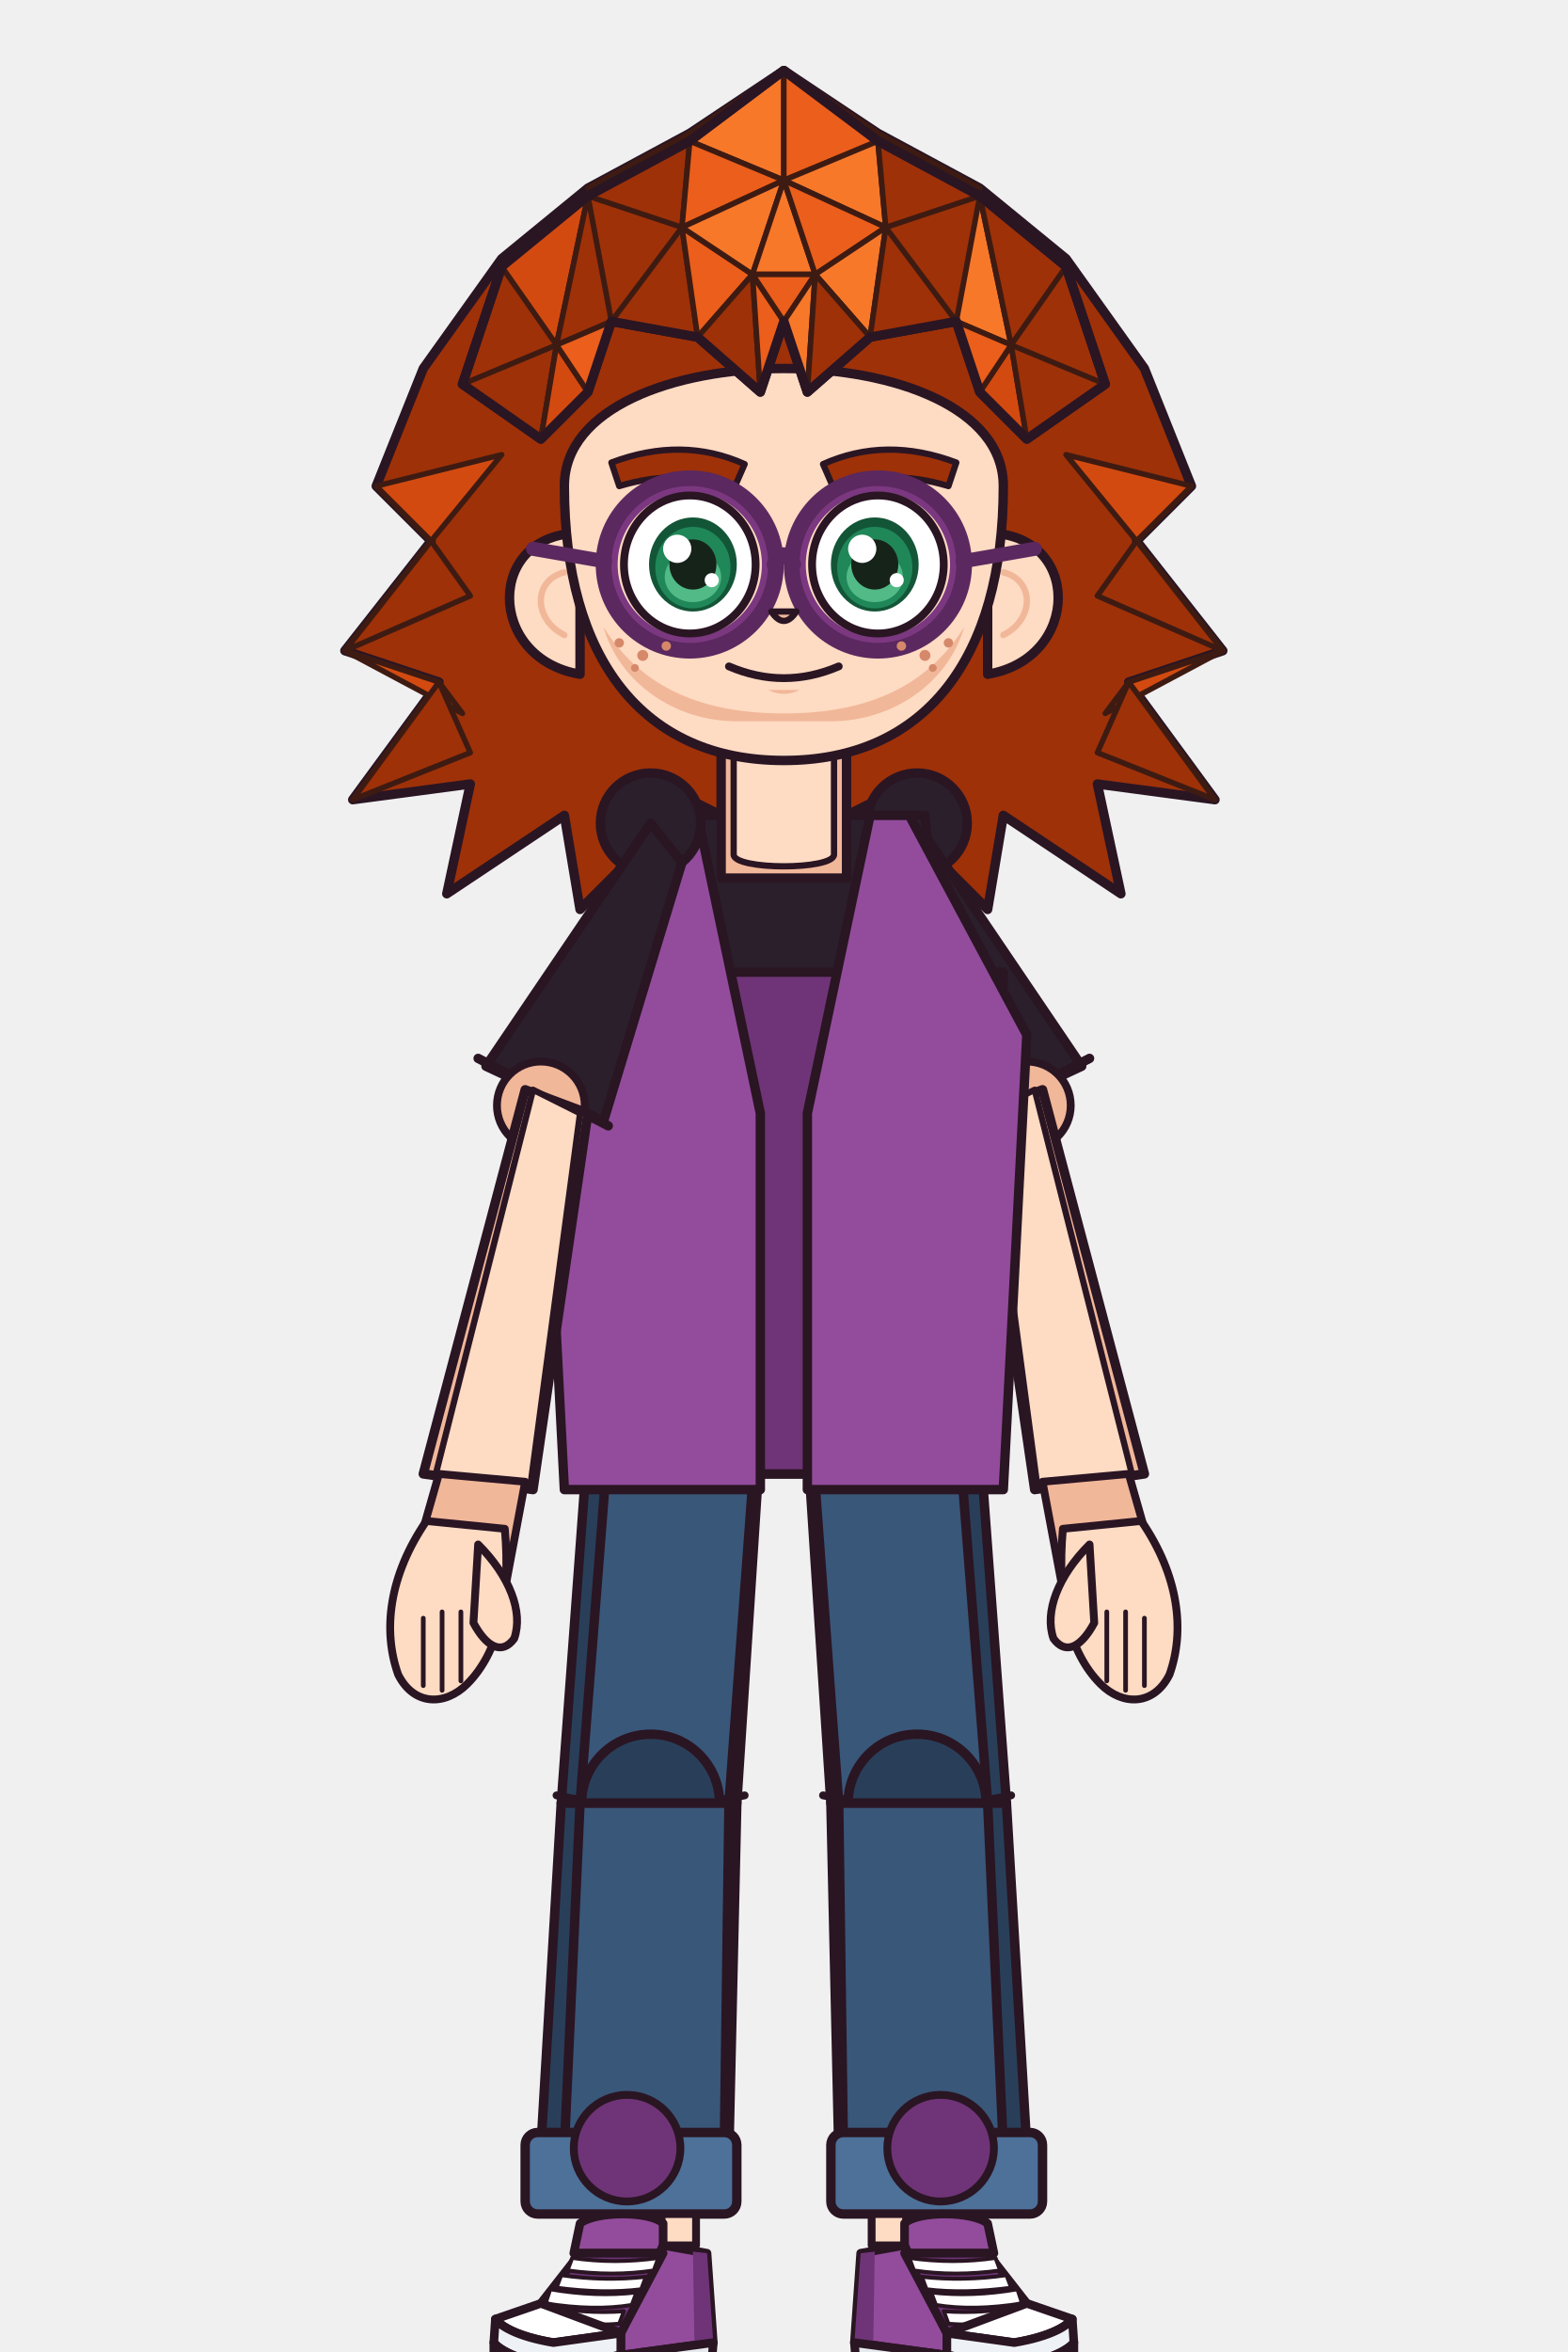
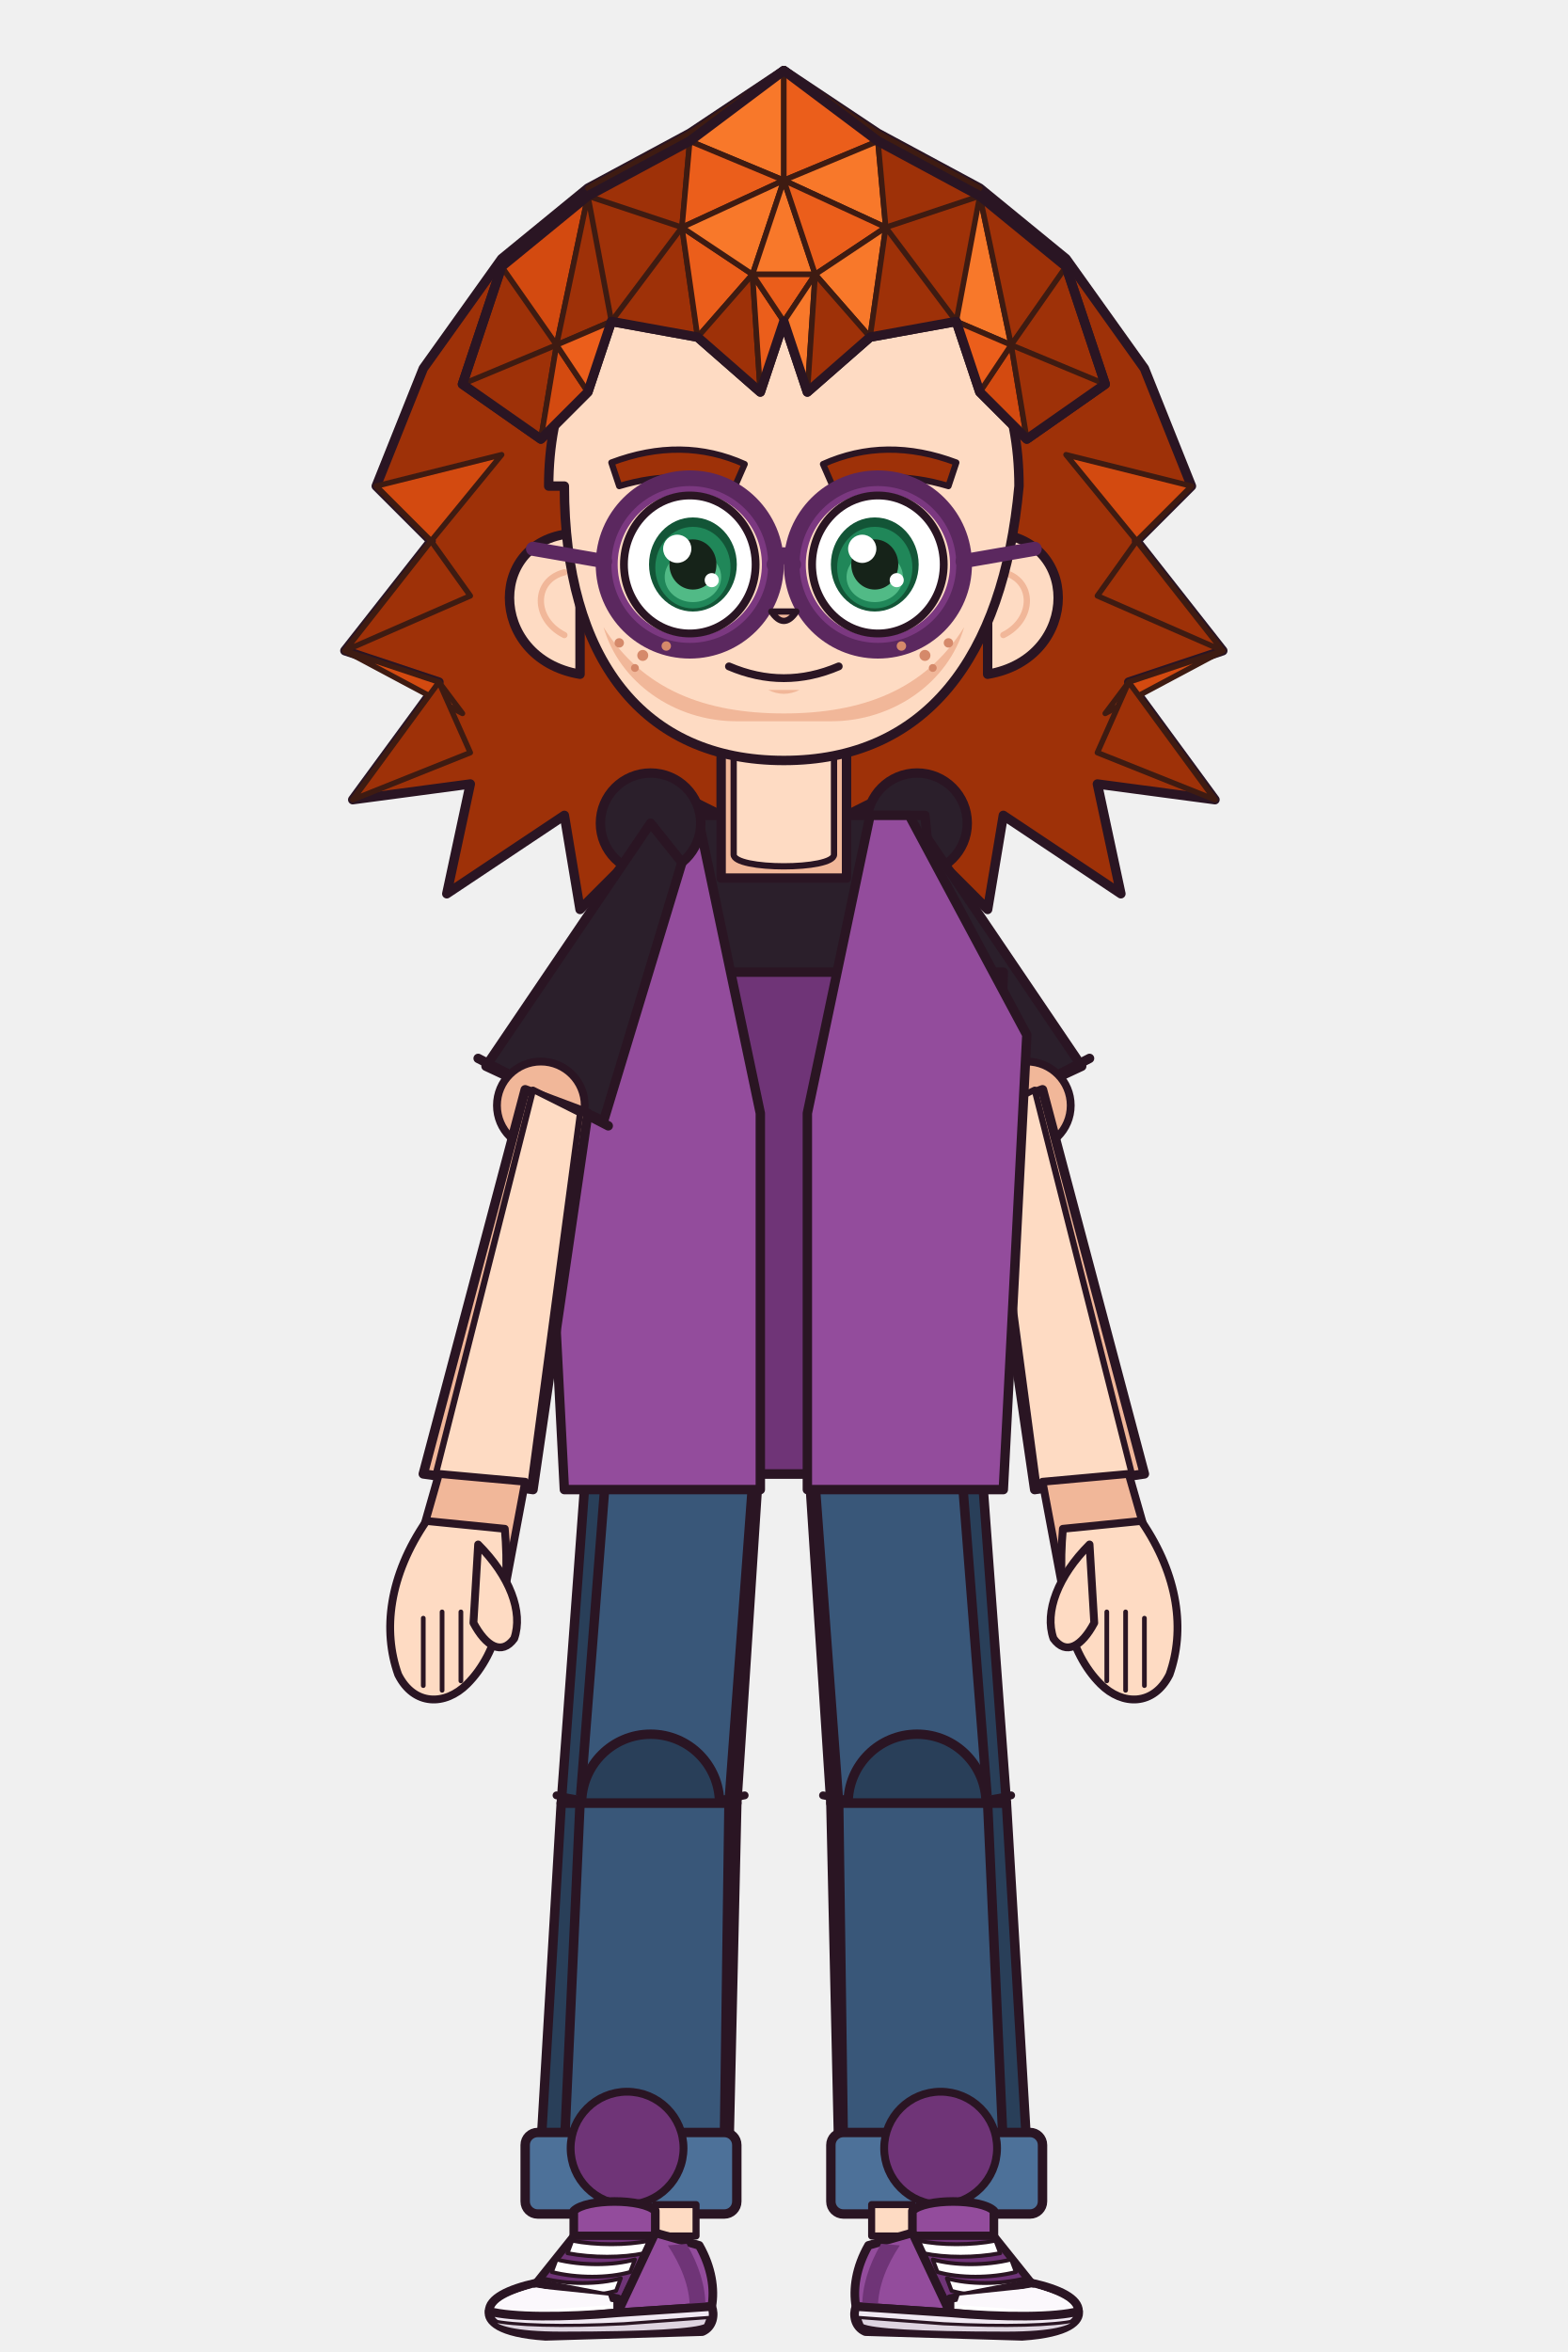
<svg xmlns="http://www.w3.org/2000/svg" viewBox="0 0 1000 1500" width="1000" height="1500">
  <rect width="1000" height="1500" fill="none" />
  <g id="character_root">
    <g id="fk_head_back" transform="rotate(0.0, 500, 520)">
      <g id="layer_head_back">
        <path fill="#9e3108" stroke="#2a1523" stroke-width="6" stroke-linecap="round" stroke-linejoin="round" d="M500 45 L440 85 L375 120 L320 165 L270 235 L240 310 L275 345 L220 415 L280 435 L225 510 L300 500 L285 570 L360 520 L370 580 L440 510 L500 540 L560 510 L630 580 L640 520 L715 570 L700 500 L775 510 L720 435 L780 415 L725 345 L760 310 L730 235 L680 165 L625 120 L560 85 Z" />
        <polygon points="240,310 275,345 320,290" fill="#d34a10" stroke="#3e1b12" stroke-width="3.5" stroke-linejoin="round" />
        <polygon points="275,345 220,415 300,380" fill="#9e3108" stroke="#3e1b12" stroke-width="3.5" stroke-linejoin="round" />
        <polygon points="220,415 280,435 295,455" fill="#d34a10" stroke="#3e1b12" stroke-width="3.5" stroke-linejoin="round" />
        <polygon points="280,435 225,510 300,480" fill="#9e3108" stroke="#3e1b12" stroke-width="3.5" stroke-linejoin="round" />
        <polygon points="760,310 725,345 680,290" fill="#d34a10" stroke="#3e1b12" stroke-width="3.5" stroke-linejoin="round" />
        <polygon points="725,345 780,415 700,380" fill="#9e3108" stroke="#3e1b12" stroke-width="3.5" stroke-linejoin="round" />
        <polygon points="780,415 720,435 705,455" fill="#d34a10" stroke="#3e1b12" stroke-width="3.5" stroke-linejoin="round" />
        <polygon points="720,435 775,510 700,480" fill="#9e3108" stroke="#3e1b12" stroke-width="3.5" stroke-linejoin="round" />
        <polygon points="500,45 440,85 500,140" fill="#eb5e1b" stroke="#3e1b12" stroke-width="3.5" stroke-linejoin="round" />
        <polygon points="500,45 500,140 560,85" fill="#f8782a" stroke="#3e1b12" stroke-width="3.5" stroke-linejoin="round" />
        <polygon points="440,85 375,120 440,165" fill="#9e3108" stroke="#3e1b12" stroke-width="3.5" stroke-linejoin="round" />
        <polygon points="440,85 440,165 500,140" fill="#d34a10" stroke="#3e1b12" stroke-width="3.5" stroke-linejoin="round" />
        <polygon points="560,85 500,140 560,165" fill="#d34a10" stroke="#3e1b12" stroke-width="3.5" stroke-linejoin="round" />
        <polygon points="560,85 625,120 560,165" fill="#9e3108" stroke="#3e1b12" stroke-width="3.5" stroke-linejoin="round" />
      </g>
    </g>
    <g id="fk_leg_r" transform="rotate(0.0, 565, 930)">
      <g id="layer_leg_upper_right">
        <circle cx="565" cy="930" r="48" fill="#293f59" stroke="#2a1523" stroke-width="6" />
        <path fill="#293f59" stroke="#2a1523" stroke-width="6" stroke-linecap="round" stroke-linejoin="round" d="M515 920 L530 1150 L642 1150 L625 920 Z" />
        <path fill="#395779" stroke="#2a1523" stroke-width="6" stroke-linecap="round" stroke-linejoin="round" d="M518 920 L535 1150 L630 1150 L612 920 Z" />
        <path fill="#293f59" stroke="#2a1523" stroke-width="5" stroke-linecap="round" d="M525 1145 Q585 1158 645 1145" />
      </g>
      <g id="fk_leg_lower_r" transform="rotate(0.0, 585, 1150)">
        <g id="layer_leg_lower_right">
          <circle cx="585" cy="1150" r="44" fill="#293f59" stroke="#2a1523" stroke-width="6" />
          <path fill="#293f59" stroke="#2a1523" stroke-width="6" stroke-linecap="round" stroke-linejoin="round" d="M530 1150 L535 1370 L655 1370 L642 1150 Z" />
          <path fill="#395779" stroke="#2a1523" stroke-width="6" stroke-linecap="round" stroke-linejoin="round" d="M535 1150 L538 1370 L640 1370 L630 1150 Z" />
          <rect x="530" y="1360" width="135" height="52" rx="8" fill="#4d7199" stroke="#2a1523" stroke-width="6" />
        </g>
        <g id="fk_shoe_r" transform="rotate(0.0, 600, 1380)">
          <g id="layer_shoe_right">
-             <circle cx="600" cy="1370" r="34" fill="#6f3477" stroke="#2a1523" stroke-width="5" />
-             <path fill="#fedbc3" stroke="#2a1523" stroke-width="5" stroke-linecap="round" stroke-linejoin="round" d="M578 1412 L556 1412 L556 1432 L578 1432 Z" />
-             <path fill="#934c9c" stroke="#2a1523" stroke-width="5.5" stroke-linecap="round" stroke-linejoin="round" d="M630 1418 C620 1410 585 1410 577 1418 L577 1437 L634 1437 Z" />
-             <path fill="#934c9c" stroke="#2a1523" stroke-width="5.5" stroke-linecap="round" stroke-linejoin="round" d="M577 1432 L549 1437 L545 1494 L604 1502 L604 1488 Z" />
-             <path fill="#6f3477" d="M558 1436 L549 1437 L545 1494 L557 1497 Z" />
-             <path fill="#6f3477" stroke="#2a1523" stroke-width="5.5" stroke-linecap="round" stroke-linejoin="round" d="M630 1437 L577 1437 L604 1488 L655 1469 Z" />
-             <path fill="#ffffff" stroke="#2a1523" stroke-width="2.5" stroke-linejoin="round" d="M635 1440 Q608 1444 580 1440 L583 1448 Q609 1452 638 1448 Z" />
-             <path fill="#ffffff" stroke="#2a1523" stroke-width="2.5" stroke-linejoin="round" d="M642 1451 Q614 1455 588 1452 L591 1460 Q615 1463 645 1459 Z" />
-             <path fill="#ffffff" stroke="#2a1523" stroke-width="2.5" stroke-linejoin="round" d="M649 1460 Q620 1465 594 1462 L597 1470 Q621 1474 652 1469 Z" />
-             <path fill="#ffffff" stroke="#2a1523" stroke-width="2.5" stroke-linejoin="round" d="M656 1470 Q628 1476 602 1474 L605 1482 Q629 1484 659 1478 Z" />
-             <path fill="#ffffff" stroke="#2a1523" stroke-width="5.5" stroke-linecap="round" stroke-linejoin="round" d="M655 1469 L604 1488 L647 1494 C671 1490 681 1483 684 1479 Z" />
-             <path fill="#eef2f6" stroke="#2a1523" stroke-width="5.5" stroke-linecap="round" stroke-linejoin="round" d="M684 1479 C681 1483 671 1490 647 1494 L604 1488 L604 1502 L647 1509 C671 1505 682 1498 685 1494 Z" />
-             <path fill="#f0e8f2" stroke="#2a1523" stroke-width="5.5" stroke-linecap="round" stroke-linejoin="round" d="M685 1494 C682 1498 671 1505 647 1509 L604 1502 L604 1526 L655 1533 C674 1530 684 1520 685 1508 Z" />
-             <path fill="#e6eaef" stroke="#2a1523" stroke-width="5.5" stroke-linecap="round" stroke-linejoin="round" d="M604 1502 L545 1494 L546 1506 L590 1530 L604 1526 Z" />
-             <line x1="604" y1="1502" x2="604" y2="1526" stroke="#2a1523" stroke-width="4.5" stroke-linecap="round" />
+             <circle cx="600" cy="1370" r="36" fill="#6f3477" stroke="#2a1523" stroke-width="5" />
+             <path fill="#fedbc3" stroke="#2a1523" stroke-width="4.5" stroke-linecap="round" stroke-linejoin="round" d="M582 1406 L556 1406 L556 1426 L582 1426 Z" />
+             <path fill="#934c9c" stroke="#2a1523" stroke-width="5.5" stroke-linecap="round" stroke-linejoin="round" d="M634 1410 C626 1402 590 1402 582 1410 L582 1426 L634 1426 Z" />
+             <path fill="#6f3477" stroke="#2a1523" stroke-width="5" stroke-linecap="round" stroke-linejoin="round" d="M634 1426 L582 1426 L606 1474 L658 1456 Z" />
+             <path fill="#ffffff" stroke="#2a1523" stroke-width="2.5" stroke-linejoin="round" d="M635 1429 C620 1432 600 1432 586 1429 L589 1437 C603 1440 622 1440 638 1437 Z" />
+             <path fill="#ffffff" stroke="#2a1523" stroke-width="2.5" stroke-linejoin="round" d="M645 1441 C629 1445 609 1445 595 1441 L598 1449 C612 1453 632 1453 648 1449 Z" />
+             <path fill="#ffffff" stroke="#2a1523" stroke-width="2.5" stroke-linejoin="round" d="M654 1453 C638 1457 618 1457 604 1453 L607 1461 C621 1465 641 1465 657 1461 Z" />
+             <path fill="#934c9c" stroke="#2a1523" stroke-width="5.5" stroke-linecap="round" stroke-linejoin="round" d="M582 1424 L554 1432 C546 1446 544 1460 546 1471 L606 1475 L582 1424 Z" />
+             <path fill="#6f3477" d="M562 1431 C554 1445 550 1458 550 1471 L560 1472 C560 1458 566 1444 574 1432 Z" />
+             <path fill="#ffffff" stroke="#2a1523" stroke-width="5.5" stroke-linecap="round" stroke-linejoin="round" d="M658 1456 C676 1460 688 1466 688 1474 C688 1478 678 1481 650 1479 L606 1475 L606 1466 Z" />
+             <path fill="#fbf8fc" d="M660 1459 C674 1463 684 1468 684 1474 L652 1473 L610 1470 L612 1464 Z" />
+             <path fill="#f0e8f2" stroke="#2a1523" stroke-width="5.5" stroke-linecap="round" stroke-linejoin="round" d="M688 1474 C689 1480 682 1488 652 1490 L552 1487 C545 1484 544 1476 546 1471 L606 1475 C640 1478 674 1478 688 1474 Z" />
+             <path fill="#ded4e0" stroke="#2a1523" stroke-width="2" stroke-linejoin="round" d="M686 1480 C672 1483 642 1484 602 1482 L548 1478 L550 1483 C556 1486 585 1488 642 1488 C672 1488 684 1484 686 1480 Z" />
          </g>
        </g>
      </g>
    </g>
    <g id="fk_leg_l" transform="rotate(0.0, 435, 930)">
      <g id="layer_leg_upper_left">
        <circle cx="435" cy="930" r="48" fill="#293f59" stroke="#2a1523" stroke-width="6" />
        <path fill="#293f59" stroke="#2a1523" stroke-width="6" stroke-linecap="round" stroke-linejoin="round" d="M375 920 L358 1150 L470 1150 L485 920 Z" />
        <path fill="#395779" stroke="#2a1523" stroke-width="6" stroke-linecap="round" stroke-linejoin="round" d="M388 920 L370 1150 L465 1150 L482 920 Z" />
        <path fill="#293f59" stroke="#2a1523" stroke-width="5" stroke-linecap="round" d="M355 1145 Q415 1158 475 1145" />
      </g>
      <g id="fk_leg_lower_l" transform="rotate(0.0, 415, 1150)">
        <g id="layer_leg_lower_left">
          <circle cx="415" cy="1150" r="44" fill="#293f59" stroke="#2a1523" stroke-width="6" />
          <path fill="#293f59" stroke="#2a1523" stroke-width="6" stroke-linecap="round" stroke-linejoin="round" d="M358 1150 L345 1370 L465 1370 L470 1150 Z" />
          <path fill="#395779" stroke="#2a1523" stroke-width="6" stroke-linecap="round" stroke-linejoin="round" d="M370 1150 L360 1370 L462 1370 L465 1150 Z" />
          <rect x="335" y="1360" width="135" height="52" rx="8" fill="#4d7199" stroke="#2a1523" stroke-width="6" />
        </g>
        <g id="fk_shoe_l" transform="rotate(0.0, 400, 1380)">
          <g id="layer_shoe_left">
-             <circle cx="400" cy="1370" r="34" fill="#6f3477" stroke="#2a1523" stroke-width="5" />
-             <path fill="#fedbc3" stroke="#2a1523" stroke-width="5" stroke-linecap="round" stroke-linejoin="round" d="M422 1412 L444 1412 L444 1432 L422 1432 Z" />
-             <path fill="#934c9c" stroke="#2a1523" stroke-width="5.5" stroke-linecap="round" stroke-linejoin="round" d="M370 1418 C380 1410 415 1410 423 1418 L423 1437 L366 1437 Z" />
-             <path fill="#934c9c" stroke="#2a1523" stroke-width="5.5" stroke-linecap="round" stroke-linejoin="round" d="M423 1432 L451 1437 L455 1494 L396 1502 L396 1488 Z" />
-             <path fill="#6f3477" d="M442 1436 L451 1437 L455 1494 L443 1497 Z" />
-             <path fill="#6f3477" stroke="#2a1523" stroke-width="5.5" stroke-linecap="round" stroke-linejoin="round" d="M370 1437 L423 1437 L396 1488 L345 1469 Z" />
-             <path fill="#ffffff" stroke="#2a1523" stroke-width="2.5" stroke-linejoin="round" d="M365 1440 Q392 1444 420 1440 L417 1448 Q391 1452 362 1448 Z" />
-             <path fill="#ffffff" stroke="#2a1523" stroke-width="2.5" stroke-linejoin="round" d="M358 1451 Q386 1455 412 1452 L409 1460 Q385 1463 355 1459 Z" />
-             <path fill="#ffffff" stroke="#2a1523" stroke-width="2.5" stroke-linejoin="round" d="M351 1460 Q380 1465 406 1462 L403 1470 Q379 1474 348 1469 Z" />
-             <path fill="#ffffff" stroke="#2a1523" stroke-width="2.5" stroke-linejoin="round" d="M344 1470 Q372 1476 398 1474 L395 1482 Q371 1484 341 1478 Z" />
-             <path fill="#ffffff" stroke="#2a1523" stroke-width="5.5" stroke-linecap="round" stroke-linejoin="round" d="M345 1469 L396 1488 L353 1494 C329 1490 319 1483 316 1479 Z" />
-             <path fill="#eef2f6" stroke="#2a1523" stroke-width="5.5" stroke-linecap="round" stroke-linejoin="round" d="M316 1479 C319 1483 329 1490 353 1494 L396 1488 L396 1502 L353 1509 C329 1505 318 1498 315 1494 Z" />
-             <path fill="#f0e8f2" stroke="#2a1523" stroke-width="5.5" stroke-linecap="round" stroke-linejoin="round" d="M315 1494 C318 1498 329 1505 353 1509 L396 1502 L396 1526 L345 1533 C326 1530 316 1520 315 1508 Z" />
-             <path fill="#e6eaef" stroke="#2a1523" stroke-width="5.5" stroke-linecap="round" stroke-linejoin="round" d="M396 1502 L455 1494 L454 1506 L410 1530 L396 1526 Z" />
-             <line x1="396" y1="1502" x2="396" y2="1526" stroke="#2a1523" stroke-width="4.5" stroke-linecap="round" />
+             <circle cx="400" cy="1370" r="36" fill="#6f3477" stroke="#2a1523" stroke-width="5" />
+             <path fill="#fedbc3" stroke="#2a1523" stroke-width="4.5" stroke-linecap="round" stroke-linejoin="round" d="M418 1406 L444 1406 L444 1426 L418 1426 Z" />
+             <path fill="#934c9c" stroke="#2a1523" stroke-width="5.5" stroke-linecap="round" stroke-linejoin="round" d="M366 1410 C374 1402 410 1402 418 1410 L418 1426 L366 1426 Z" />
+             <path fill="#6f3477" stroke="#2a1523" stroke-width="5" stroke-linecap="round" stroke-linejoin="round" d="M366 1426 L418 1426 L394 1474 L342 1456 Z" />
+             <path fill="#ffffff" stroke="#2a1523" stroke-width="2.5" stroke-linejoin="round" d="M365 1429 C380 1432 400 1432 414 1429 L411 1437 C397 1440 378 1440 362 1437 Z" />
+             <path fill="#ffffff" stroke="#2a1523" stroke-width="2.5" stroke-linejoin="round" d="M355 1441 C371 1445 391 1445 405 1441 L402 1449 C388 1453 368 1453 352 1449 Z" />
+             <path fill="#ffffff" stroke="#2a1523" stroke-width="2.5" stroke-linejoin="round" d="M346 1453 C362 1457 382 1457 396 1453 L393 1461 C379 1465 359 1465 343 1461 Z" />
+             <path fill="#934c9c" stroke="#2a1523" stroke-width="5.5" stroke-linecap="round" stroke-linejoin="round" d="M418 1424 L446 1432 C454 1446 456 1460 454 1471 L394 1475 L418 1424 Z" />
+             <path fill="#6f3477" d="M438 1431 C446 1445 450 1458 450 1471 L440 1472 C440 1458 434 1444 426 1432 Z" />
+             <path fill="#ffffff" stroke="#2a1523" stroke-width="5.5" stroke-linecap="round" stroke-linejoin="round" d="M342 1456 C324 1460 312 1466 312 1474 C312 1478 322 1481 350 1479 L394 1475 L394 1466 Z" />
+             <path fill="#fbf8fc" d="M340 1459 C326 1463 316 1468 316 1474 L348 1473 L390 1470 L388 1464 Z" />
+             <path fill="#f0e8f2" stroke="#2a1523" stroke-width="5.5" stroke-linecap="round" stroke-linejoin="round" d="M312 1474 C311 1480 318 1488 348 1490 L448 1487 C455 1484 456 1476 454 1471 L394 1475 C360 1478 326 1478 312 1474 Z" />
+             <path fill="#ded4e0" stroke="#2a1523" stroke-width="2" stroke-linejoin="round" d="M314 1480 C328 1483 358 1484 398 1482 L452 1478 L450 1483 C444 1486 415 1488 358 1488 C328 1488 316 1484 314 1480 Z" />
          </g>
        </g>
      </g>
    </g>
    <g id="fk_arm_r" transform="rotate(0.0, 585, 525)">
      <g id="layer_arm_upper_right">
        <circle cx="585" cy="525" r="32" fill="#2b1f2b" stroke="#2a1523" stroke-width="6" />
        <path fill="#2b1f2b" stroke="#2a1523" stroke-width="6" stroke-linecap="round" stroke-linejoin="round" d="M585 525 L690 680 L615 715 L565 550 Z" />
        <path fill="#2b1f2b" stroke="#2a1523" stroke-width="6" stroke-linecap="round" stroke-linejoin="round" d="M695 675 L612 718" />
      </g>
      <g id="fk_arm_lower_r" transform="rotate(0.0, 655, 705)">
        <g id="layer_arm_lower_right">
          <circle cx="655" cy="705" r="28" fill="#f1b799" stroke="#2a1523" stroke-width="5" />
          <path fill="#f1b799" stroke="#2a1523" stroke-width="6" stroke-linecap="round" stroke-linejoin="round" d="M665 695 L730 940 L660 950 L625 710 Z" />
          <path fill="#fedbc3" stroke="#2a1523" stroke-width="4" stroke-linecap="round" stroke-linejoin="round" d="M660 695 L722 940 L662 950 L630 710 Z" />
          <g id="girl_hand_r">
            <path fill="#f1b799" stroke="#2a1523" stroke-width="5" stroke-linecap="round" stroke-linejoin="round" d="M720 940 L740 1010 L680 1025 L665 945 Z" />
            <path fill="#fedbc3" stroke="#2a1523" stroke-width="5" stroke-linecap="round" stroke-linejoin="round" d="M728 970 C752 1005 756 1040 746 1068 C736 1088 716 1088 702 1074 C682 1054 674 1020 678 975 Z" />
            <path fill="#fedbc3" stroke="#2a1523" stroke-width="5" stroke-linecap="round" stroke-linejoin="round" d="M695 985 C675 1005 666 1028 672 1045 C680 1056 690 1050 698 1035 Z" />
            <line x1="730" y1="1075" x2="730" y2="1032" stroke="#2a1523" stroke-width="3" stroke-linecap="round" />
            <line x1="718" y1="1078" x2="718" y2="1028" stroke="#2a1523" stroke-width="3" stroke-linecap="round" />
            <line x1="706" y1="1072" x2="706" y2="1028" stroke="#2a1523" stroke-width="3" stroke-linecap="round" />
          </g>
        </g>
      </g>
    </g>
    <g id="layer_torso">
      <path fill="#2b1f2b" stroke="#2a1523" stroke-width="6" stroke-linecap="round" stroke-linejoin="round" d="M410 520 L370 940 L630 940 L590 520 Z" />
      <path fill="#fedbc3" stroke="#2a1523" stroke-width="5" stroke-linecap="round" stroke-linejoin="round" d="M465 520 C475 550 525 550 535 520 Z" />
      <path fill="#6f3477" stroke="#2a1523" stroke-width="6" stroke-linecap="round" stroke-linejoin="round" d="M360 620 L370 940 L630 940 L640 620 Z" />
      <path fill="#934c9c" stroke="#2a1523" stroke-width="6" stroke-linecap="round" stroke-linejoin="round" d="M420 520 L345 660 L360 950 L485 950 L485 710 L445 520 Z" />
      <path fill="#934c9c" stroke="#2a1523" stroke-width="6" stroke-linecap="round" stroke-linejoin="round" d="M580 520 L655 660 L640 950 L515 950 L515 710 L555 520 Z" />
    </g>
    <g id="fk_head_base" transform="rotate(0.0, 500, 520)">
      <g id="layer_head_base">
        <path fill="#f1b799" stroke="#2a1523" stroke-width="6" stroke-linecap="round" stroke-linejoin="round" d="M460 450 L460 560 L540 560 L540 450 Z" />
        <path fill="#fedbc3" stroke="#2a1523" stroke-width="4" stroke-linecap="round" stroke-linejoin="round" d="M468 450 L468 545 C468 555 532 555 532 545 L532 450 Z" />
        <path fill="#fedbc3" stroke="#2a1523" stroke-width="6" stroke-linecap="round" stroke-linejoin="round" d="M370 340 C310 340 310 420 370 430 Z" />
        <path fill="none" stroke="#f1b799" stroke-width="4" stroke-linecap="round" d="M360 365 C340 370 340 395 360 405" />
        <path fill="#fedbc3" stroke="#2a1523" stroke-width="6" stroke-linecap="round" stroke-linejoin="round" d="M630 340 C690 340 690 420 630 430 Z" />
        <path fill="none" stroke="#f1b799" stroke-width="4" stroke-linecap="round" d="M640 365 C660 370 660 395 640 405" />
-         <path fill="#fedbc3" stroke="#2a1523" stroke-width="6" stroke-linecap="round" stroke-linejoin="round" d="M360 310 C360 210 640 210 640 310 C640 420 590 485 500 485 C410 485 360 420 360 310 Z" />
+         <path fill="#fedbc3" stroke="#2a1523" stroke-width="6" stroke-linecap="round" stroke-linejoin="round" d="M350 310 C350 100 650 100 650 310 C640 420 590 485 500 485 C410 485 360 420 360 310 Z" />
        <path fill="#f1b799" d="M470 460 C430 460 395 435 385 400 C410 440 450 455 500 455 C550 455 590 440 615 400 C605 435 570 460 530 460 Z" />
        <path fill="#9e3108" stroke="#2a1523" stroke-width="4" stroke-linecap="round" stroke-linejoin="round" d="M390 295 Q435 278 475 296 L468 312 Q435 298 395 310 Z" />
        <path fill="#9e3108" stroke="#2a1523" stroke-width="4" stroke-linecap="round" stroke-linejoin="round" d="M610 295 Q565 278 525 296 L532 312 Q565 298 605 310 Z" />
        <circle cx="440" cy="360" r="54" fill="none" stroke="#5b285f" stroke-width="12" stroke-linecap="round" />
        <circle cx="440" cy="360" r="48" fill="none" stroke="#7b3880" stroke-width="4" />
        <circle cx="560" cy="360" r="54" fill="none" stroke="#5b285f" stroke-width="12" stroke-linecap="round" />
        <circle cx="560" cy="360" r="48" fill="none" stroke="#7b3880" stroke-width="4" />
        <path fill="none" stroke="#5b285f" stroke-width="10" stroke-linecap="round" d="M494 360 Q500 348 506 360" />
        <line x1="386" y1="358" x2="340" y2="350" stroke="#5b285f" stroke-width="9" stroke-linecap="round" />
        <line x1="614" y1="358" x2="660" y2="350" stroke="#5b285f" stroke-width="9" stroke-linecap="round" />
        <circle cx="395" cy="410" r="3" fill="#d5896a" />
        <circle cx="410" cy="418" r="3.5" fill="#d5896a" />
        <circle cx="425" cy="412" r="3" fill="#d5896a" />
        <circle cx="405" cy="426" r="2.5" fill="#d5896a" />
        <circle cx="605" cy="410" r="3" fill="#d5896a" />
        <circle cx="590" cy="418" r="3.5" fill="#d5896a" />
        <circle cx="575" cy="412" r="3" fill="#d5896a" />
        <circle cx="595" cy="426" r="2.5" fill="#d5896a" />
        <path fill="#f1b799" stroke="#2a1523" stroke-width="4" stroke-linecap="round" stroke-linejoin="round" d="M492 390 Q500 402 508 390 Z" />
        <path fill="#9e3108" stroke="#2a1523" stroke-width="6" stroke-linecap="round" stroke-linejoin="round" d="M500 45 L440 90 L375 125 L320 170 L295 245 L345 280 L375 250 L390 205 L445 215 L485 250 L500 205 L515 250 L555 215 L610 205 L625 250 L655 280 L705 245 L680 170 L625 125 L560 90 Z" />
        <polygon points="500,45 440,90 500,115" fill="#f8782a" stroke="#3e1b12" stroke-width="3.5" stroke-linejoin="round" />
        <polygon points="500,45 500,115 560,90" fill="#eb5e1b" stroke="#3e1b12" stroke-width="3.5" stroke-linejoin="round" />
        <polygon points="440,90 375,125 435,145" fill="#9e3108" stroke="#3e1b12" stroke-width="3.5" stroke-linejoin="round" />
        <polygon points="440,90 435,145 500,115" fill="#eb5e1b" stroke="#3e1b12" stroke-width="3.5" stroke-linejoin="round" />
        <polygon points="560,90 500,115 565,145" fill="#f8782a" stroke="#3e1b12" stroke-width="3.5" stroke-linejoin="round" />
        <polygon points="560,90 625,125 565,145" fill="#9e3108" stroke="#3e1b12" stroke-width="3.5" stroke-linejoin="round" />
        <polygon points="435,145 390,205 445,215" fill="#9e3108" stroke="#3e1b12" stroke-width="3.5" stroke-linejoin="round" />
        <polygon points="435,145 445,215 480,175" fill="#eb5e1b" stroke="#3e1b12" stroke-width="3.5" stroke-linejoin="round" />
        <polygon points="500,115 435,145 480,175" fill="#f8782a" stroke="#3e1b12" stroke-width="3.5" stroke-linejoin="round" />
        <polygon points="500,115 480,175 520,175" fill="#f8782a" stroke="#3e1b12" stroke-width="3.5" stroke-linejoin="round" />
        <polygon points="500,115 520,175 565,145" fill="#eb5e1b" stroke="#3e1b12" stroke-width="3.5" stroke-linejoin="round" />
        <polygon points="565,145 520,175 555,215" fill="#f8782a" stroke="#3e1b12" stroke-width="3.5" stroke-linejoin="round" />
        <polygon points="565,145 555,215 610,205" fill="#9e3108" stroke="#3e1b12" stroke-width="3.5" stroke-linejoin="round" />
        <polygon points="480,175 445,215 485,250" fill="#9e3108" stroke="#3e1b12" stroke-width="3.5" stroke-linejoin="round" />
        <polygon points="480,175 485,250 500,205" fill="#eb5e1b" stroke="#3e1b12" stroke-width="3.5" stroke-linejoin="round" />
        <polygon points="480,175 520,175 500,205" fill="#eb5e1b" stroke="#3e1b12" stroke-width="3.5" stroke-linejoin="round" />
        <polygon points="520,175 500,205 515,250" fill="#f8782a" stroke="#3e1b12" stroke-width="3.5" stroke-linejoin="round" />
        <polygon points="520,175 515,250 555,215" fill="#9e3108" stroke="#3e1b12" stroke-width="3.5" stroke-linejoin="round" />
        <polygon points="375,125 320,170 355,220" fill="#d34a10" stroke="#3e1b12" stroke-width="3.5" stroke-linejoin="round" />
        <polygon points="375,125 355,220 390,205" fill="#9e3108" stroke="#3e1b12" stroke-width="3.5" stroke-linejoin="round" />
        <polygon points="355,220 295,245 345,280" fill="#9e3108" stroke="#3e1b12" stroke-width="3.5" stroke-linejoin="round" />
        <polygon points="355,220 345,280 375,250" fill="#d34a10" stroke="#3e1b12" stroke-width="3.5" stroke-linejoin="round" />
        <polygon points="355,220 375,250 390,205" fill="#eb5e1b" stroke="#3e1b12" stroke-width="3.5" stroke-linejoin="round" />
        <polygon points="625,125 610,205 645,220" fill="#f8782a" stroke="#3e1b12" stroke-width="3.5" stroke-linejoin="round" />
        <polygon points="625,125 645,220 680,170" fill="#9e3108" stroke="#3e1b12" stroke-width="3.5" stroke-linejoin="round" />
        <polygon points="645,220 625,250 655,280" fill="#d34a10" stroke="#3e1b12" stroke-width="3.5" stroke-linejoin="round" />
        <polygon points="645,220 610,205 625,250" fill="#eb5e1b" stroke="#3e1b12" stroke-width="3.5" stroke-linejoin="round" />
        <polygon points="645,220 655,280 705,245" fill="#9e3108" stroke="#3e1b12" stroke-width="3.5" stroke-linejoin="round" />
        <path fill="none" stroke="#2a1523" stroke-width="6" stroke-linecap="round" stroke-linejoin="round" d="M500 45 L440 90 L375 125 L320 170 L295 245 L345 280 L375 250 L390 205 L445 215 L485 250 L500 205 L515 250 L555 215 L610 205 L625 250 L655 280 L705 245 L680 170 L625 125 L560 90 Z" />
      </g>
      <g id="layer_eyes_open">
        <ellipse cx="440" cy="360" rx="42" ry="44" fill="#ffffff" stroke="#2a1523" stroke-width="5" />
        <ellipse cx="442" cy="360" rx="28" ry="30" fill="#135537" />
        <ellipse cx="442" cy="362" rx="24" ry="26" fill="#208759" />
        <ellipse cx="442" cy="368" rx="18" ry="16" fill="#51ba86" />
        <ellipse cx="442" cy="360" rx="15" ry="16" fill="#162319" />
        <circle cx="432" cy="350" r="9" fill="#ffffff" />
        <circle cx="454" cy="370" r="4.5" fill="#ffffff" />
        <ellipse cx="560" cy="360" rx="42" ry="44" fill="#ffffff" stroke="#2a1523" stroke-width="5" />
        <ellipse cx="558" cy="360" rx="28" ry="30" fill="#135537" />
        <ellipse cx="558" cy="362" rx="24" ry="26" fill="#208759" />
        <ellipse cx="558" cy="368" rx="18" ry="16" fill="#51ba86" />
        <ellipse cx="558" cy="360" rx="15" ry="16" fill="#162319" />
        <circle cx="550" cy="350" r="9" fill="#ffffff" />
        <circle cx="572" cy="370" r="4.5" fill="#ffffff" />
      </g>
      <g id="layer_mouth_closed">
        <path fill="none" stroke="#2a1523" stroke-width="5" stroke-linecap="round" d="M465 425 Q500 440 535 425" />
        <path fill="#f1b799" d="M490 440 Q500 445 510 440 Z" />
      </g>
    </g>
    <g id="fk_arm_l" transform="rotate(0.0, 415, 525)">
      <g id="layer_arm_upper_left">
        <circle cx="415" cy="525" r="32" fill="#2b1f2b" stroke="#2a1523" stroke-width="6" />
        <path fill="#2b1f2b" stroke="#2a1523" stroke-width="6" stroke-linecap="round" stroke-linejoin="round" d="M415 525 L310 680 L385 715 L435 550 Z" />
        <path fill="#2b1f2b" stroke="#2a1523" stroke-width="6" stroke-linecap="round" stroke-linejoin="round" d="M305 675 L388 718" />
      </g>
      <g id="fk_arm_lower_l" transform="rotate(0.0, 345, 705)">
        <g id="layer_arm_lower_left">
          <circle cx="345" cy="705" r="28" fill="#f1b799" stroke="#2a1523" stroke-width="5" />
          <path fill="#f1b799" stroke="#2a1523" stroke-width="6" stroke-linecap="round" stroke-linejoin="round" d="M335 695 L270 940 L340 950 L375 710 Z" />
          <path fill="#fedbc3" stroke="#2a1523" stroke-width="4" stroke-linecap="round" stroke-linejoin="round" d="M340 695 L278 940 L338 950 L370 710 Z" />
          <g id="girl_hand_l">
            <path fill="#f1b799" stroke="#2a1523" stroke-width="5" stroke-linecap="round" stroke-linejoin="round" d="M280 940 L260 1010 L320 1025 L335 945 Z" />
            <path fill="#fedbc3" stroke="#2a1523" stroke-width="5" stroke-linecap="round" stroke-linejoin="round" d="M272 970 C248 1005 244 1040 254 1068 C264 1088 284 1088 298 1074 C318 1054 326 1020 322 975 Z" />
            <path fill="#fedbc3" stroke="#2a1523" stroke-width="5" stroke-linecap="round" stroke-linejoin="round" d="M305 985 C325 1005 334 1028 328 1045 C320 1056 310 1050 302 1035 Z" />
            <line x1="270" y1="1075" x2="270" y2="1032" stroke="#2a1523" stroke-width="3" stroke-linecap="round" />
            <line x1="282" y1="1078" x2="282" y2="1028" stroke="#2a1523" stroke-width="3" stroke-linecap="round" />
            <line x1="294" y1="1072" x2="294" y2="1028" stroke="#2a1523" stroke-width="3" stroke-linecap="round" />
          </g>
        </g>
      </g>
    </g>
  </g>
</svg>
